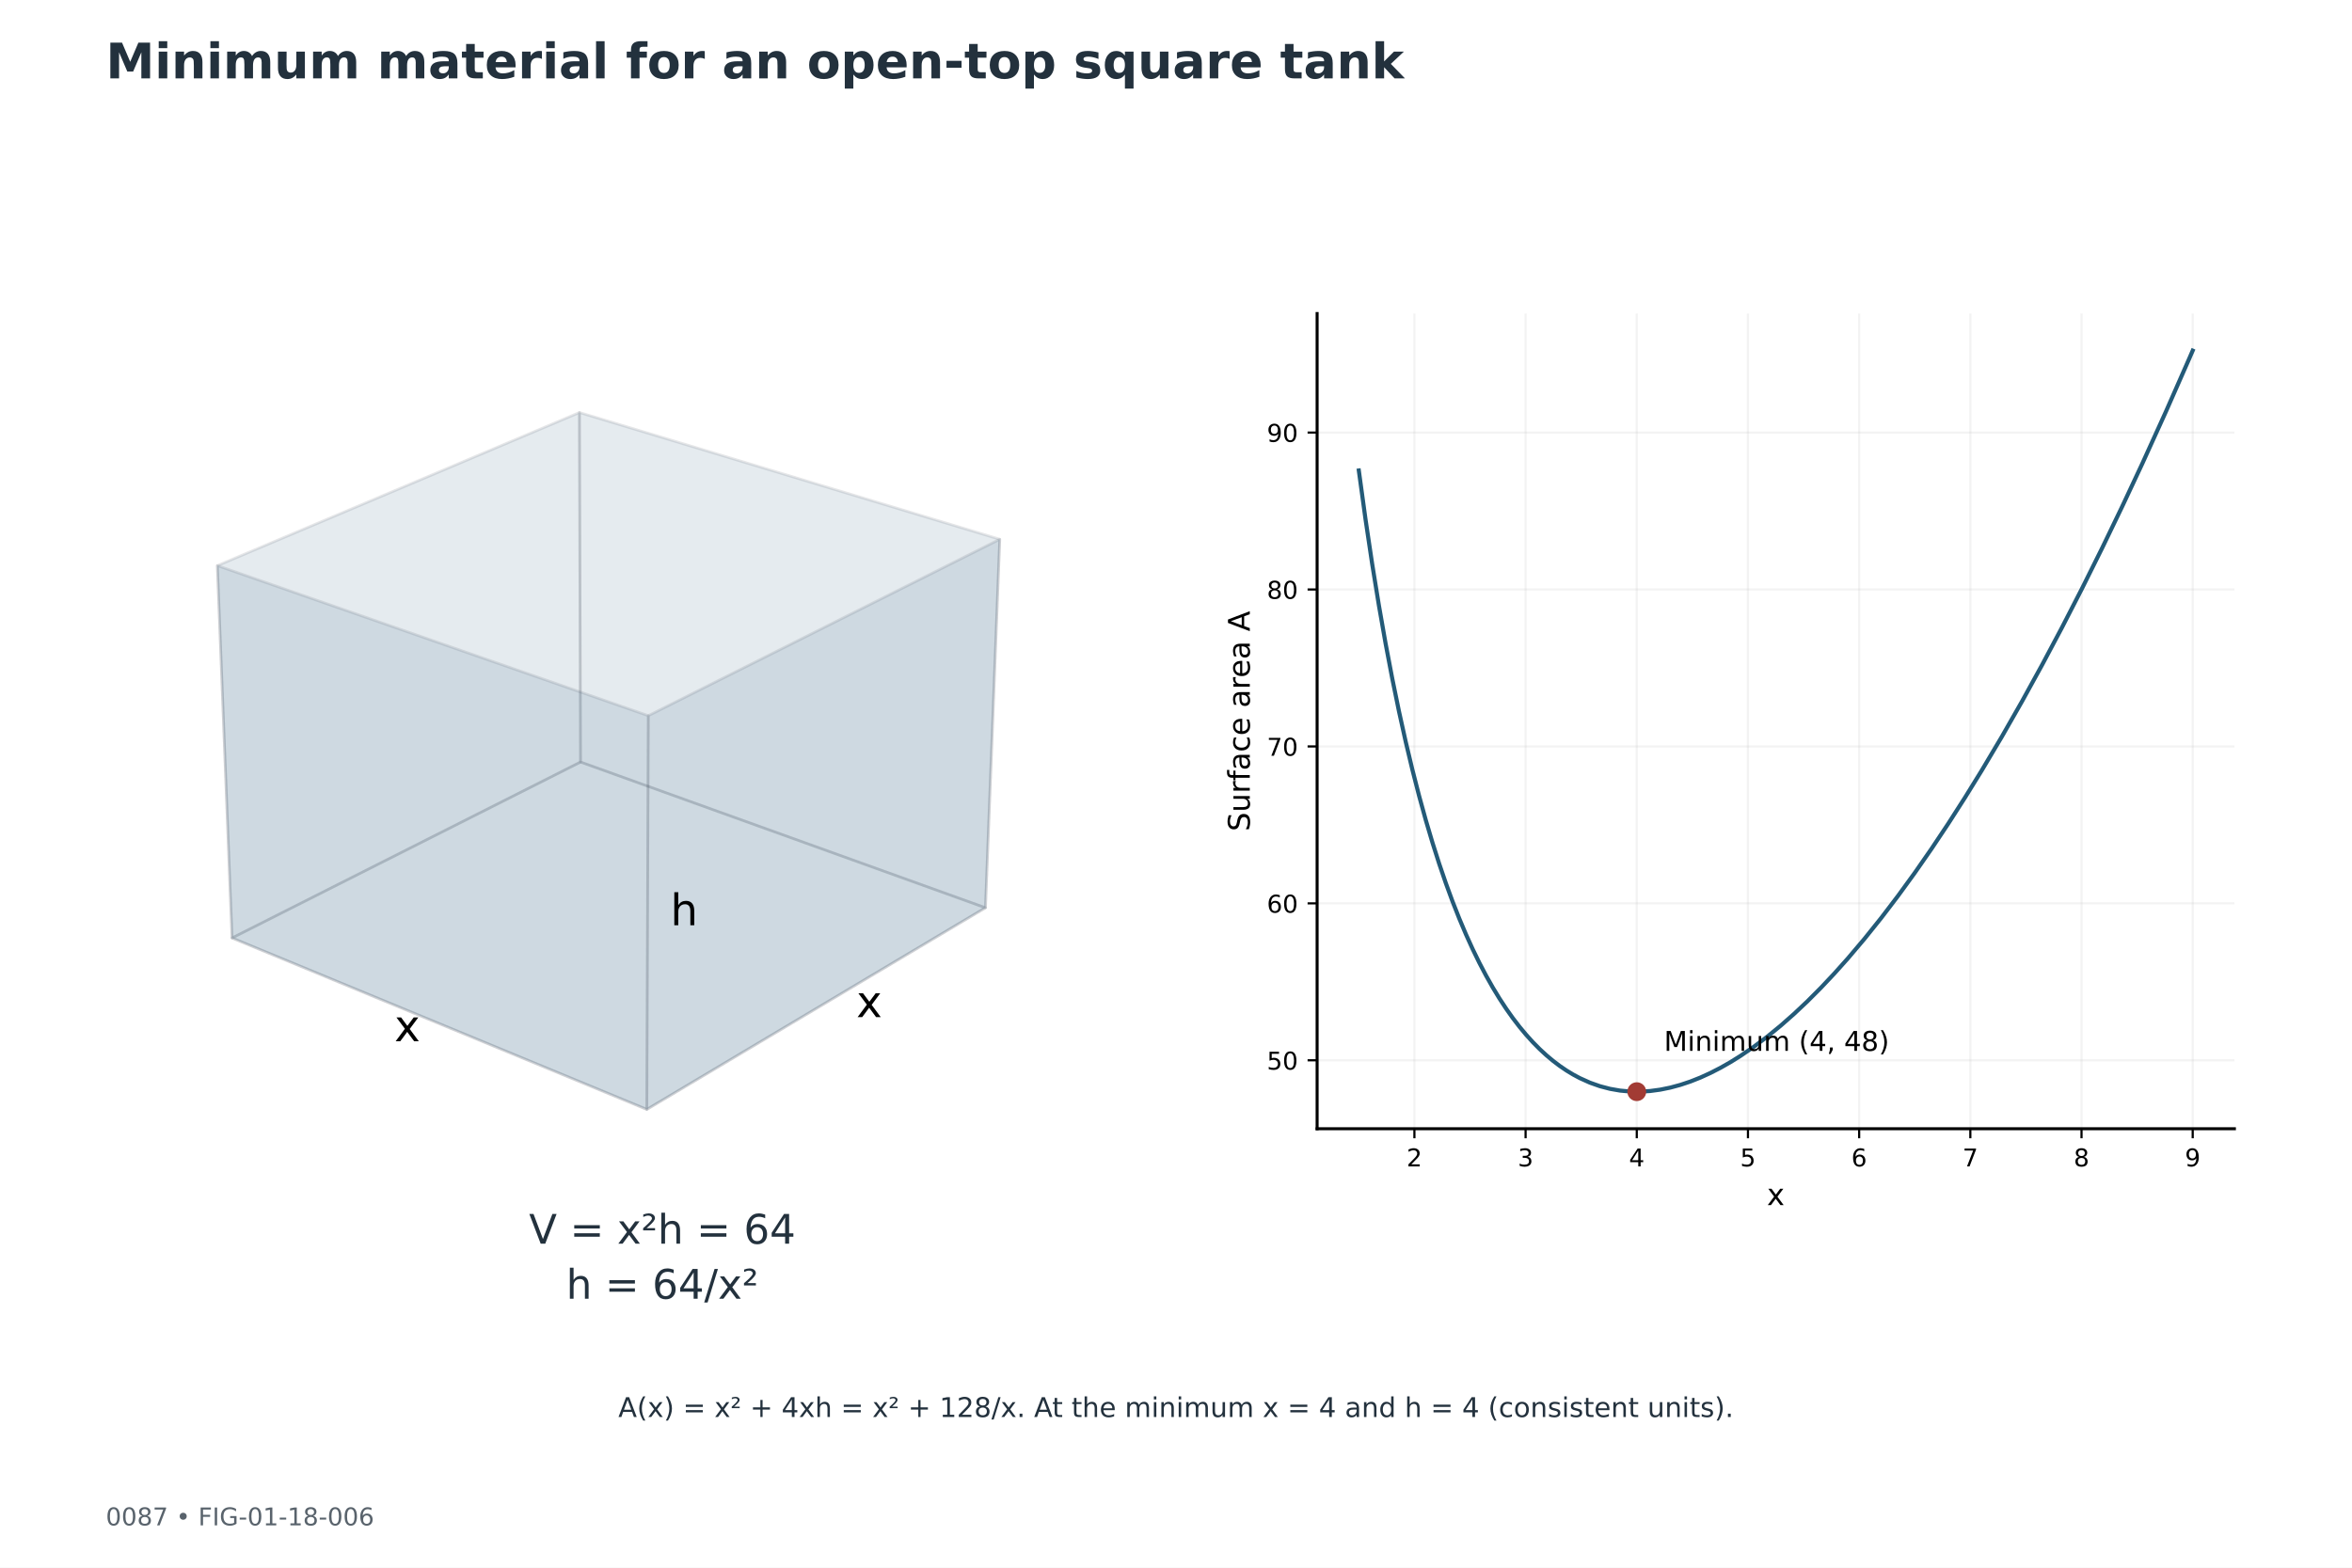
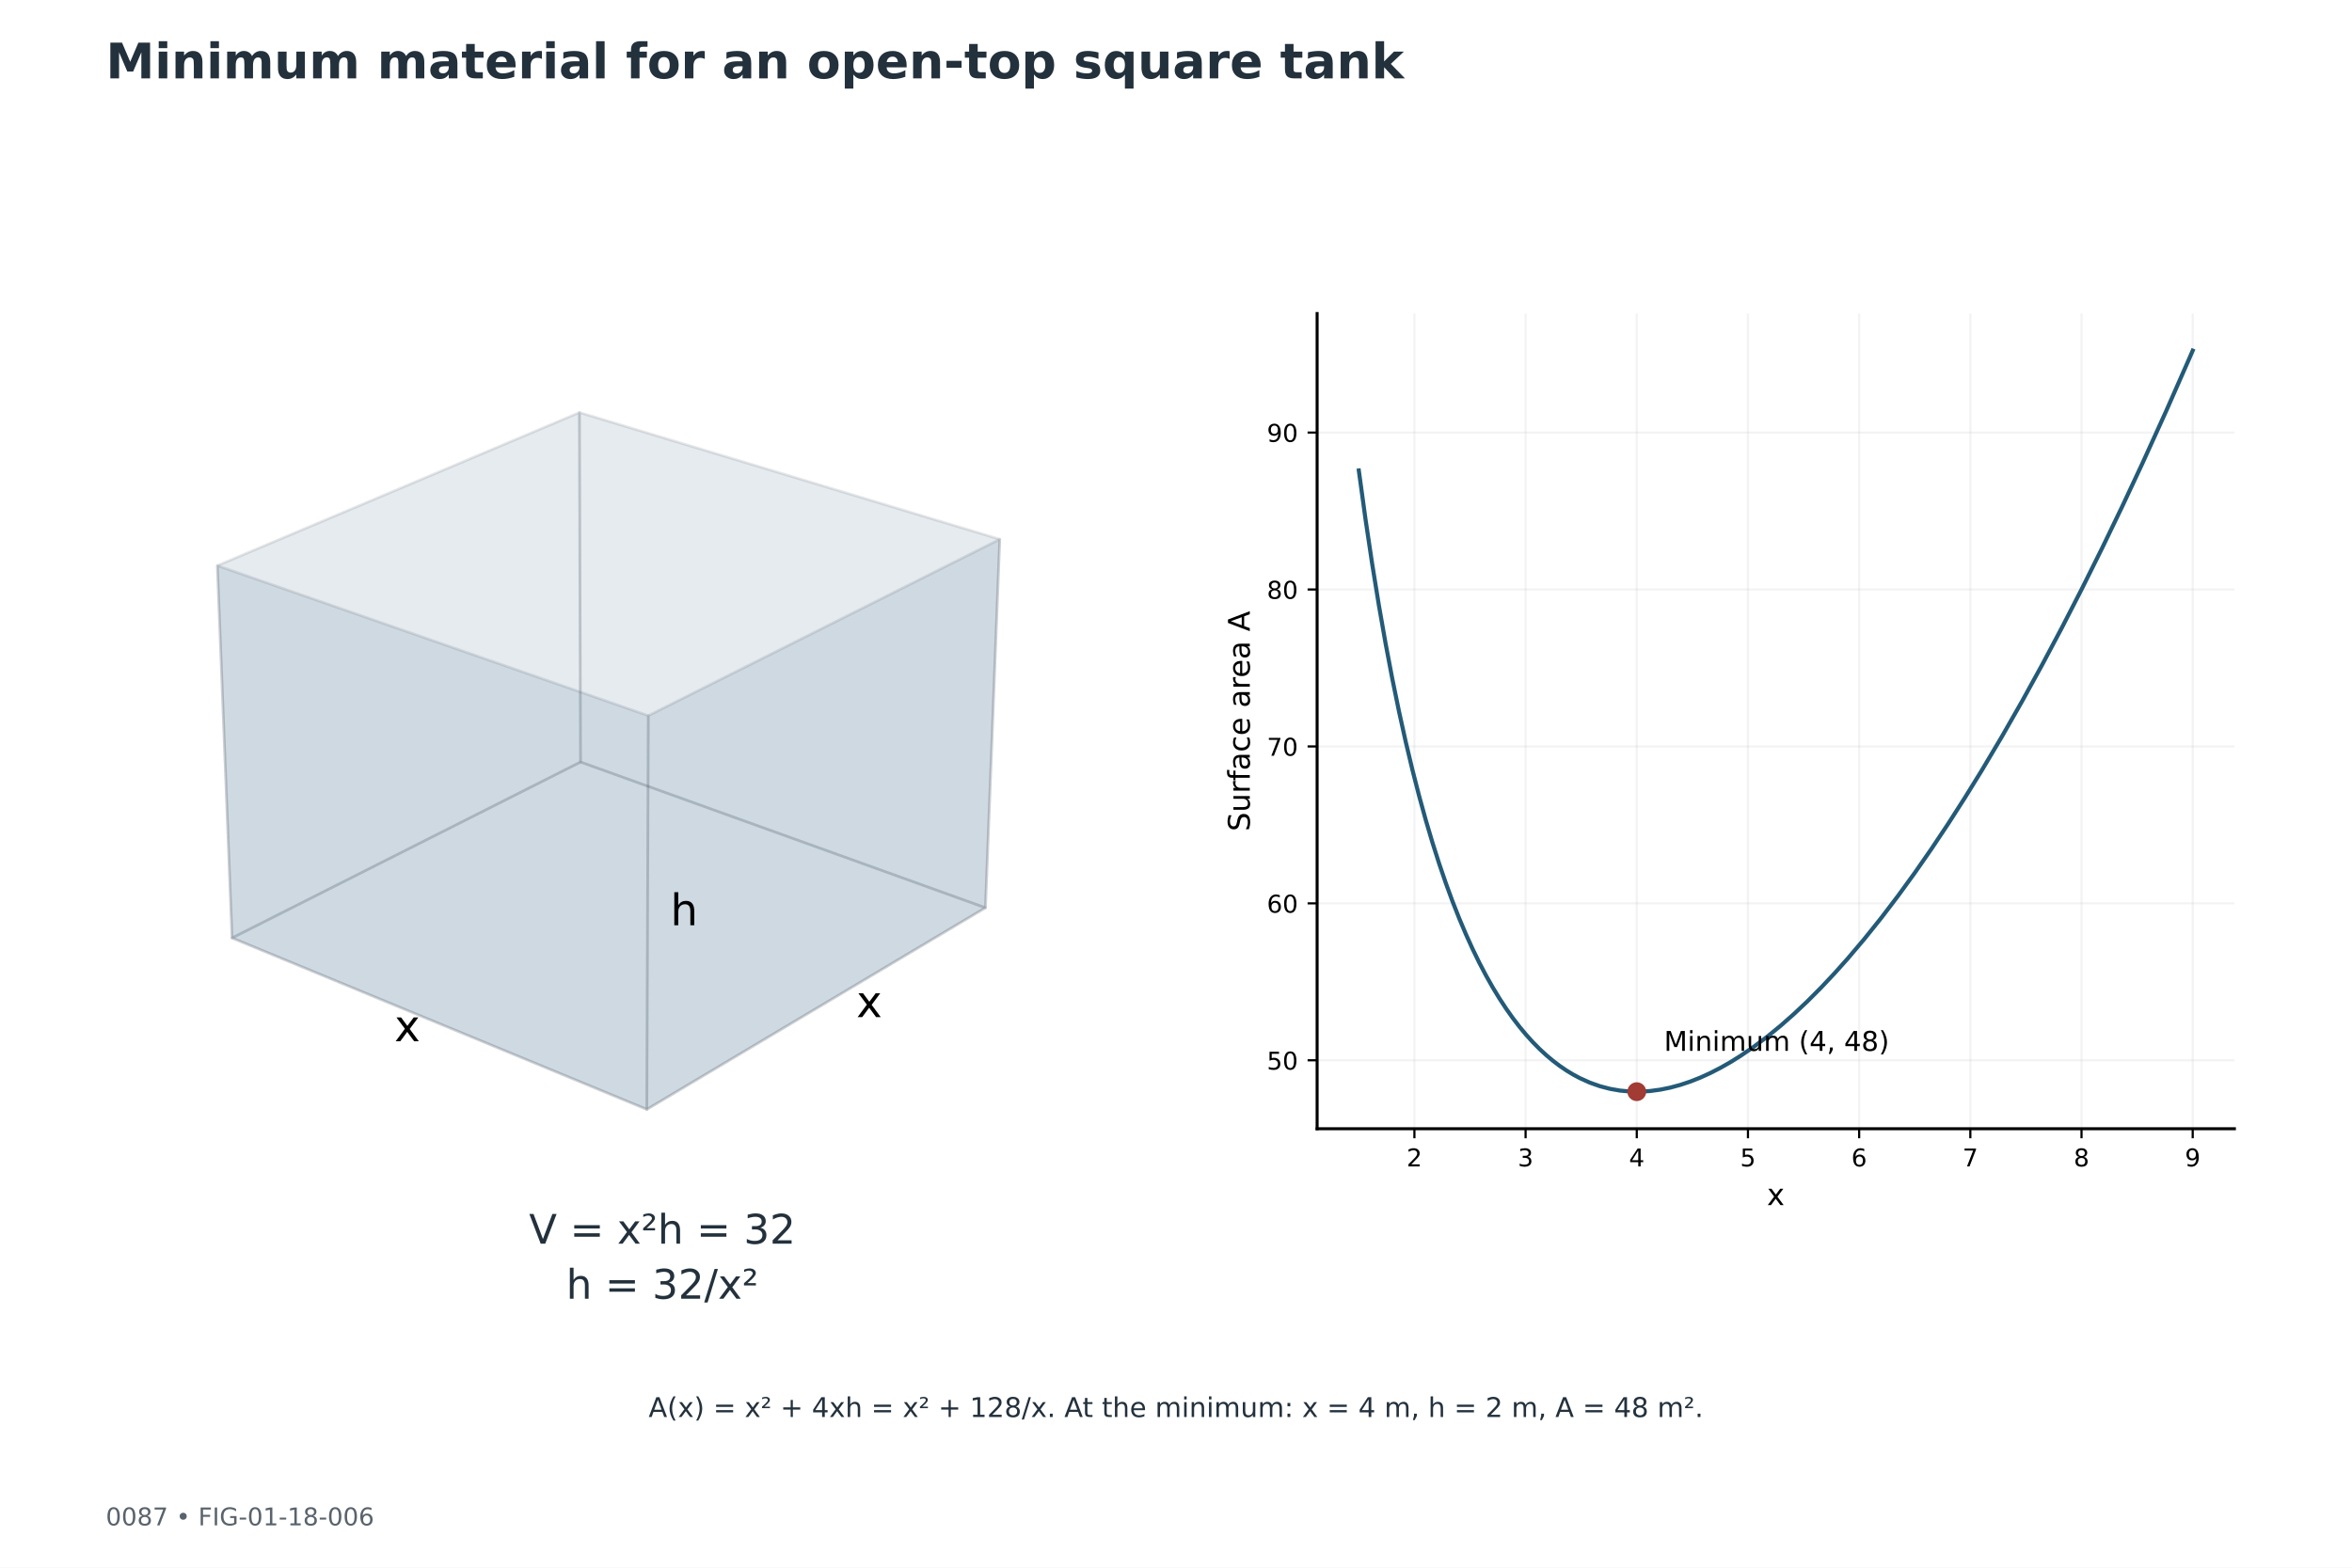
<svg xmlns="http://www.w3.org/2000/svg" xmlns:xlink="http://www.w3.org/1999/xlink" width="864pt" height="576pt" viewBox="0 0 864 576" version="1.1">
  <defs>
    <style type="text/css">*{stroke-linejoin: round; stroke-linecap: butt}</style>
  </defs>
  <g id="figure_1">
    <g id="patch_1">
      <path d="M 0 576  L 864 576  L 864 0  L 0 0  z " style="fill: #ffffff" />
    </g>
    <g id="axes_1">
      <g id="text_1">
-         <text style="font-size: 15px; font-family: 'DejaVu Sans'; fill: #23313d" transform="translate(194.3251 456.9623)">V = x²h = 64</text>
-         <text style="font-size: 15px; font-family: 'DejaVu Sans'; fill: #23313d" transform="translate(207.9809 477.1783)">h = 64/x²</text>
+         <text style="font-size: 15px; font-family: 'DejaVu Sans'; fill: #23313d" transform="translate(194.3251 456.9623)">V = x²h = 32</text>
+         <text style="font-size: 15px; font-family: 'DejaVu Sans'; fill: #23313d" transform="translate(207.9809 477.1783)">h = 32/x²</text>
      </g>
      <g id="text_2">
-         <text style="font-size: 10px; font-family: 'DejaVu Sans'; text-anchor: middle; fill: #23313d" x="432" y="520.641" transform="rotate(-0 432 520.641)">A(x) = x² + 4xh = x² + 128/x. At the minimum x = 4 and h = 4 (consistent units).</text>
+         <text style="font-size: 10px; font-family: 'DejaVu Sans'; text-anchor: middle; fill: #23313d" x="432" y="520.641" transform="rotate(-0 432 520.641)">A(x) = x² + 4xh = x² + 128/x. At the minimum: x = 4 m, h = 2 m, A = 48 m².</text>
      </g>
    </g>
    <g id="patch_2">
      <path d="M 64.8 432  L 375.84 432  L 375.84 120.96  L 64.8 120.96  z " style="fill: #ffffff" />
    </g>
    <g id="axes_2">
      <g id="Poly3DCollection_1">
        <path d="M 213.257 279.985  L 362.007 333.526  L 367.259 198.132  L 212.855 151.562  z " clip-path="url(#p0bfa000994)" style="fill: #235a78; fill-opacity: 0.12; stroke: #23313d; stroke-opacity: 0.12" />
        <path d="M 85.233 344.631  L 213.257 279.985  L 212.855 151.562  L 79.839 207.82  z " clip-path="url(#p0bfa000994)" style="fill: #235a78; fill-opacity: 0.12; stroke: #23313d; stroke-opacity: 0.12" />
        <path d="M 85.233 344.631  L 237.606 407.621  L 362.007 333.526  L 213.257 279.985  z " clip-path="url(#p0bfa000994)" style="fill: #235a78; fill-opacity: 0.12; stroke: #23313d; stroke-opacity: 0.12" />
        <path d="M 237.606 407.621  L 362.007 333.526  L 367.259 198.132  L 238.151 262.952  z " clip-path="url(#p0bfa000994)" style="fill: #235a78; fill-opacity: 0.12; stroke: #23313d; stroke-opacity: 0.12" />
        <path d="M 85.233 344.631  L 237.606 407.621  L 238.151 262.952  L 79.839 207.82  z " clip-path="url(#p0bfa000994)" style="fill: #235a78; fill-opacity: 0.12; stroke: #23313d; stroke-opacity: 0.12" />
      </g>
      <g id="text_3">
        <text style="font-size: 16px; font-family: 'DejaVu Sans'; text-anchor: start" x="144.882" y="382.57" transform="rotate(-0 144.8823 382.5703)">x</text>
      </g>
      <g id="text_4">
        <text style="font-size: 16px; font-family: 'DejaVu Sans'; text-anchor: start" x="314.579" y="373.698" transform="rotate(-0 314.5785 373.6976)">x</text>
      </g>
      <g id="text_5">
        <text style="font-size: 16px; font-family: 'DejaVu Sans'; text-anchor: start" x="246.252" y="339.96" transform="rotate(-0 246.2515 339.96)">h</text>
      </g>
    </g>
    <g id="axes_3">
      <g id="patch_3">
        <path d="M 483.84 414.72  L 820.8 414.72  L 820.8 115.2  L 483.84 115.2  z " style="fill: #ffffff" />
      </g>
      <g id="matplotlib.axis_1">
        <g id="xtick_1">
          <g id="line2d_1">
            <path d="M 519.578 414.72  L 519.578 115.2  " clip-path="url(#pbdbdc9deb3)" style="fill: none; stroke: #b0b0b0; stroke-opacity: 0.15; stroke-width: 0.8; stroke-linecap: square" />
          </g>
          <g id="line2d_2">
            <defs>
              <path id="mf16d8a03fb" d="M 0 0  L 0 3.5  " style="stroke: #000000; stroke-width: 0.8" />
            </defs>
            <g>
              <use xlink:href="#mf16d8a03fb" x="519.578" y="414.72" style="stroke: #000000; stroke-width: 0.8" />
            </g>
          </g>
          <g id="text_6">
            <text style="font-size: 9px; font-family: 'DejaVu Sans'; text-anchor: middle" x="519.578" y="428.559" transform="rotate(-0 519.5782 428.5586)">2</text>
          </g>
        </g>
        <g id="xtick_2">
          <g id="line2d_3">
            <path d="M 560.422 414.72  L 560.422 115.2  " clip-path="url(#pbdbdc9deb3)" style="fill: none; stroke: #b0b0b0; stroke-opacity: 0.15; stroke-width: 0.8; stroke-linecap: square" />
          </g>
          <g id="line2d_4">
            <g>
              <use xlink:href="#mf16d8a03fb" x="560.422" y="414.72" style="stroke: #000000; stroke-width: 0.8" />
            </g>
          </g>
          <g id="text_7">
            <text style="font-size: 9px; font-family: 'DejaVu Sans'; text-anchor: middle" x="560.422" y="428.559" transform="rotate(-0 560.4218 428.5586)">3</text>
          </g>
        </g>
        <g id="xtick_3">
          <g id="line2d_5">
            <path d="M 601.265 414.72  L 601.265 115.2  " clip-path="url(#pbdbdc9deb3)" style="fill: none; stroke: #b0b0b0; stroke-opacity: 0.15; stroke-width: 0.8; stroke-linecap: square" />
          </g>
          <g id="line2d_6">
            <g>
              <use xlink:href="#mf16d8a03fb" x="601.265" y="414.72" style="stroke: #000000; stroke-width: 0.8" />
            </g>
          </g>
          <g id="text_8">
            <text style="font-size: 9px; font-family: 'DejaVu Sans'; text-anchor: middle" x="601.265" y="428.559" transform="rotate(-0 601.2655 428.5586)">4</text>
          </g>
        </g>
        <g id="xtick_4">
          <g id="line2d_7">
            <path d="M 642.109 414.72  L 642.109 115.2  " clip-path="url(#pbdbdc9deb3)" style="fill: none; stroke: #b0b0b0; stroke-opacity: 0.15; stroke-width: 0.8; stroke-linecap: square" />
          </g>
          <g id="line2d_8">
            <g>
              <use xlink:href="#mf16d8a03fb" x="642.109" y="414.72" style="stroke: #000000; stroke-width: 0.8" />
            </g>
          </g>
          <g id="text_9">
            <text style="font-size: 9px; font-family: 'DejaVu Sans'; text-anchor: middle" x="642.109" y="428.559" transform="rotate(-0 642.1091 428.5586)">5</text>
          </g>
        </g>
        <g id="xtick_5">
          <g id="line2d_9">
            <path d="M 682.953 414.72  L 682.953 115.2  " clip-path="url(#pbdbdc9deb3)" style="fill: none; stroke: #b0b0b0; stroke-opacity: 0.15; stroke-width: 0.8; stroke-linecap: square" />
          </g>
          <g id="line2d_10">
            <g>
              <use xlink:href="#mf16d8a03fb" x="682.953" y="414.72" style="stroke: #000000; stroke-width: 0.8" />
            </g>
          </g>
          <g id="text_10">
            <text style="font-size: 9px; font-family: 'DejaVu Sans'; text-anchor: middle" x="682.953" y="428.559" transform="rotate(-0 682.9527 428.5586)">6</text>
          </g>
        </g>
        <g id="xtick_6">
          <g id="line2d_11">
            <path d="M 723.796 414.72  L 723.796 115.2  " clip-path="url(#pbdbdc9deb3)" style="fill: none; stroke: #b0b0b0; stroke-opacity: 0.15; stroke-width: 0.8; stroke-linecap: square" />
          </g>
          <g id="line2d_12">
            <g>
              <use xlink:href="#mf16d8a03fb" x="723.796" y="414.72" style="stroke: #000000; stroke-width: 0.8" />
            </g>
          </g>
          <g id="text_11">
            <text style="font-size: 9px; font-family: 'DejaVu Sans'; text-anchor: middle" x="723.796" y="428.559" transform="rotate(-0 723.7964 428.5586)">7</text>
          </g>
        </g>
        <g id="xtick_7">
          <g id="line2d_13">
            <path d="M 764.64 414.72  L 764.64 115.2  " clip-path="url(#pbdbdc9deb3)" style="fill: none; stroke: #b0b0b0; stroke-opacity: 0.15; stroke-width: 0.8; stroke-linecap: square" />
          </g>
          <g id="line2d_14">
            <g>
              <use xlink:href="#mf16d8a03fb" x="764.64" y="414.72" style="stroke: #000000; stroke-width: 0.8" />
            </g>
          </g>
          <g id="text_12">
            <text style="font-size: 9px; font-family: 'DejaVu Sans'; text-anchor: middle" x="764.64" y="428.559" transform="rotate(-0 764.64 428.5586)">8</text>
          </g>
        </g>
        <g id="xtick_8">
          <g id="line2d_15">
            <path d="M 805.484 414.72  L 805.484 115.2  " clip-path="url(#pbdbdc9deb3)" style="fill: none; stroke: #b0b0b0; stroke-opacity: 0.15; stroke-width: 0.8; stroke-linecap: square" />
          </g>
          <g id="line2d_16">
            <g>
              <use xlink:href="#mf16d8a03fb" x="805.484" y="414.72" style="stroke: #000000; stroke-width: 0.8" />
            </g>
          </g>
          <g id="text_13">
            <text style="font-size: 9px; font-family: 'DejaVu Sans'; text-anchor: middle" x="805.484" y="428.559" transform="rotate(-0 805.4836 428.5586)">9</text>
          </g>
        </g>
        <g id="text_14">
          <text style="font-size: 11px; font-family: 'DejaVu Sans'; text-anchor: middle" x="652.32" y="442.789" transform="rotate(-0 652.32 442.7886)">x</text>
        </g>
      </g>
      <g id="matplotlib.axis_2">
        <g id="ytick_1">
          <g id="line2d_17">
            <path d="M 483.84 389.573  L 820.8 389.573  " clip-path="url(#pbdbdc9deb3)" style="fill: none; stroke: #b0b0b0; stroke-opacity: 0.15; stroke-width: 0.8; stroke-linecap: square" />
          </g>
          <g id="line2d_18">
            <defs>
              <path id="ma38c8c594e" d="M 0 0  L -3.5 0  " style="stroke: #000000; stroke-width: 0.8" />
            </defs>
            <g>
              <use xlink:href="#ma38c8c594e" x="483.84" y="389.573" style="stroke: #000000; stroke-width: 0.8" />
            </g>
          </g>
          <g id="text_15">
            <text style="font-size: 9px; font-family: 'DejaVu Sans'; text-anchor: end" x="476.84" y="392.992" transform="rotate(-0 476.84 392.9924)">50</text>
          </g>
        </g>
        <g id="ytick_2">
          <g id="line2d_19">
            <path d="M 483.84 331.912  L 820.8 331.912  " clip-path="url(#pbdbdc9deb3)" style="fill: none; stroke: #b0b0b0; stroke-opacity: 0.15; stroke-width: 0.8; stroke-linecap: square" />
          </g>
          <g id="line2d_20">
            <g>
              <use xlink:href="#ma38c8c594e" x="483.84" y="331.912" style="stroke: #000000; stroke-width: 0.8" />
            </g>
          </g>
          <g id="text_16">
            <text style="font-size: 9px; font-family: 'DejaVu Sans'; text-anchor: end" x="476.84" y="335.331" transform="rotate(-0 476.84 335.3308)">60</text>
          </g>
        </g>
        <g id="ytick_3">
          <g id="line2d_21">
            <path d="M 483.84 274.25  L 820.8 274.25  " clip-path="url(#pbdbdc9deb3)" style="fill: none; stroke: #b0b0b0; stroke-opacity: 0.15; stroke-width: 0.8; stroke-linecap: square" />
          </g>
          <g id="line2d_22">
            <g>
              <use xlink:href="#ma38c8c594e" x="483.84" y="274.25" style="stroke: #000000; stroke-width: 0.8" />
            </g>
          </g>
          <g id="text_17">
            <text style="font-size: 9px; font-family: 'DejaVu Sans'; text-anchor: end" x="476.84" y="277.669" transform="rotate(-0 476.84 277.6692)">70</text>
          </g>
        </g>
        <g id="ytick_4">
          <g id="line2d_23">
            <path d="M 483.84 216.588  L 820.8 216.588  " clip-path="url(#pbdbdc9deb3)" style="fill: none; stroke: #b0b0b0; stroke-opacity: 0.15; stroke-width: 0.8; stroke-linecap: square" />
          </g>
          <g id="line2d_24">
            <g>
              <use xlink:href="#ma38c8c594e" x="483.84" y="216.588" style="stroke: #000000; stroke-width: 0.8" />
            </g>
          </g>
          <g id="text_18">
            <text style="font-size: 9px; font-family: 'DejaVu Sans'; text-anchor: end" x="476.84" y="220.008" transform="rotate(-0 476.84 220.0076)">80</text>
          </g>
        </g>
        <g id="ytick_5">
          <g id="line2d_25">
            <path d="M 483.84 158.927  L 820.8 158.927  " clip-path="url(#pbdbdc9deb3)" style="fill: none; stroke: #b0b0b0; stroke-opacity: 0.15; stroke-width: 0.8; stroke-linecap: square" />
          </g>
          <g id="line2d_26">
            <g>
              <use xlink:href="#ma38c8c594e" x="483.84" y="158.927" style="stroke: #000000; stroke-width: 0.8" />
            </g>
          </g>
          <g id="text_19">
            <text style="font-size: 9px; font-family: 'DejaVu Sans'; text-anchor: end" x="476.84" y="162.346" transform="rotate(-0 476.84 162.346)">90</text>
          </g>
        </g>
        <g id="text_20">
          <text style="font-size: 11px; font-family: 'DejaVu Sans'; text-anchor: middle" x="459.1" y="264.96" transform="rotate(-90 459.0998 264.96)">Surface area A</text>
        </g>
      </g>
      <g id="line2d_27">
        <path d="M 499.156 172.862  L 501.617 190.797  L 504.077 207.277  L 506.538 222.455  L 508.998 236.462  L 511.459 249.41  L 513.919 261.399  L 516.38 272.514  L 518.84 282.832  L 521.301 292.42  L 523.761 301.336  L 526.221 309.633  L 528.682 317.358  L 531.142 324.554  L 533.603 331.257  L 536.063 337.502  L 538.524 343.319  L 540.984 348.736  L 543.445 353.777  L 545.905 358.466  L 548.366 362.824  L 550.826 366.869  L 553.286 370.618  L 555.747 374.088  L 558.207 377.294  L 560.668 380.247  L 563.128 382.962  L 565.589 385.449  L 568.049 387.718  L 570.51 389.78  L 572.97 391.644  L 575.431 393.318  L 577.891 394.809  L 580.352 396.126  L 584.042 397.788  L 587.733 399.092  L 591.424 400.058  L 595.114 400.703  L 598.805 401.042  L 602.496 401.09  L 606.186 400.859  L 609.877 400.362  L 613.568 399.609  L 617.258 398.611  L 620.949 397.376  L 624.64 395.913  L 628.331 394.229  L 632.021 392.333  L 635.712 390.23  L 639.403 387.926  L 644.324 384.554  L 649.244 380.848  L 654.165 376.819  L 659.086 372.479  L 664.007 367.837  L 668.928 362.9  L 673.849 357.678  L 678.77 352.178  L 684.921 344.92  L 691.072 337.25  L 697.223 329.177  L 703.375 320.712  L 709.526 311.863  L 715.677 302.639  L 721.828 293.047  L 727.979 283.094  L 735.361 270.681  L 742.742 257.768  L 750.123 244.361  L 757.505 230.47  L 764.886 216.102  L 772.267 201.263  L 779.649 185.959  L 787.03 170.197  L 795.642 151.234  L 804.253 131.66  L 805.484 128.815  L 805.484 128.815  " clip-path="url(#pbdbdc9deb3)" style="fill: none; stroke: #235a78; stroke-width: 1.5; stroke-linecap: square" />
      </g>
      <g id="patch_4">
        <path d="M 483.84 414.72  L 483.84 115.2  " style="fill: none; stroke: #000000; stroke-width: 1.1; stroke-linejoin: miter; stroke-linecap: square" />
      </g>
      <g id="patch_5">
        <path d="M 483.84 414.72  L 820.8 414.72  " style="fill: none; stroke: #000000; stroke-width: 1.1; stroke-linejoin: miter; stroke-linecap: square" />
      </g>
      <g id="text_21">
        <text style="font-size: 10px; font-family: 'DejaVu Sans'; text-anchor: start" x="611.265" y="386.105" transform="rotate(-0 611.2655 386.1055)">Minimum (4, 48)</text>
      </g>
      <g id="PathCollection_1">
        <defs>
          <path id="ma4136f8c2b" d="M 0 2.958  C 0.784 2.958 1.537 2.646 2.092 2.092  C 2.646 1.537 2.958 0.784 2.958 0  C 2.958 -0.784 2.646 -1.537 2.092 -2.092  C 1.537 -2.646 0.784 -2.958 0 -2.958  C -0.784 -2.958 -1.537 -2.646 -2.092 -2.092  C -2.646 -1.537 -2.958 -0.784 -2.958 0  C -2.958 0.784 -2.646 1.537 -2.092 2.092  C -1.537 2.646 -0.784 2.958 0 2.958  z " style="stroke: #a23b34" />
        </defs>
        <g clip-path="url(#pbdbdc9deb3)">
          <use xlink:href="#ma4136f8c2b" x="601.265" y="401.105" style="fill: #a23b34; stroke: #a23b34" />
        </g>
      </g>
    </g>
    <g id="text_22">
      <text style="font-weight: 700; font-size: 18px; font-family: 'DejaVu Sans'; text-anchor: start; fill: #23313d" x="38.88" y="28.8" transform="rotate(-0 38.88 28.8)">Minimum material for an open-top square tank</text>
    </g>
    <g id="text_23">
      <text style="font-size: 9px; font-family: 'DejaVu Sans'; text-anchor: start; fill: #59636c" x="38.88" y="560.448" transform="rotate(-0 38.88 560.448)">0087  •  FIG-01-18-006</text>
    </g>
  </g>
  <defs>
    <clipPath id="p0bfa000994">
      <rect x="64.8" y="120.96" width="311.04" height="311.04" />
    </clipPath>
    <clipPath id="pbdbdc9deb3">
      <rect x="483.84" y="115.2" width="336.96" height="299.52" />
    </clipPath>
  </defs>
</svg>
